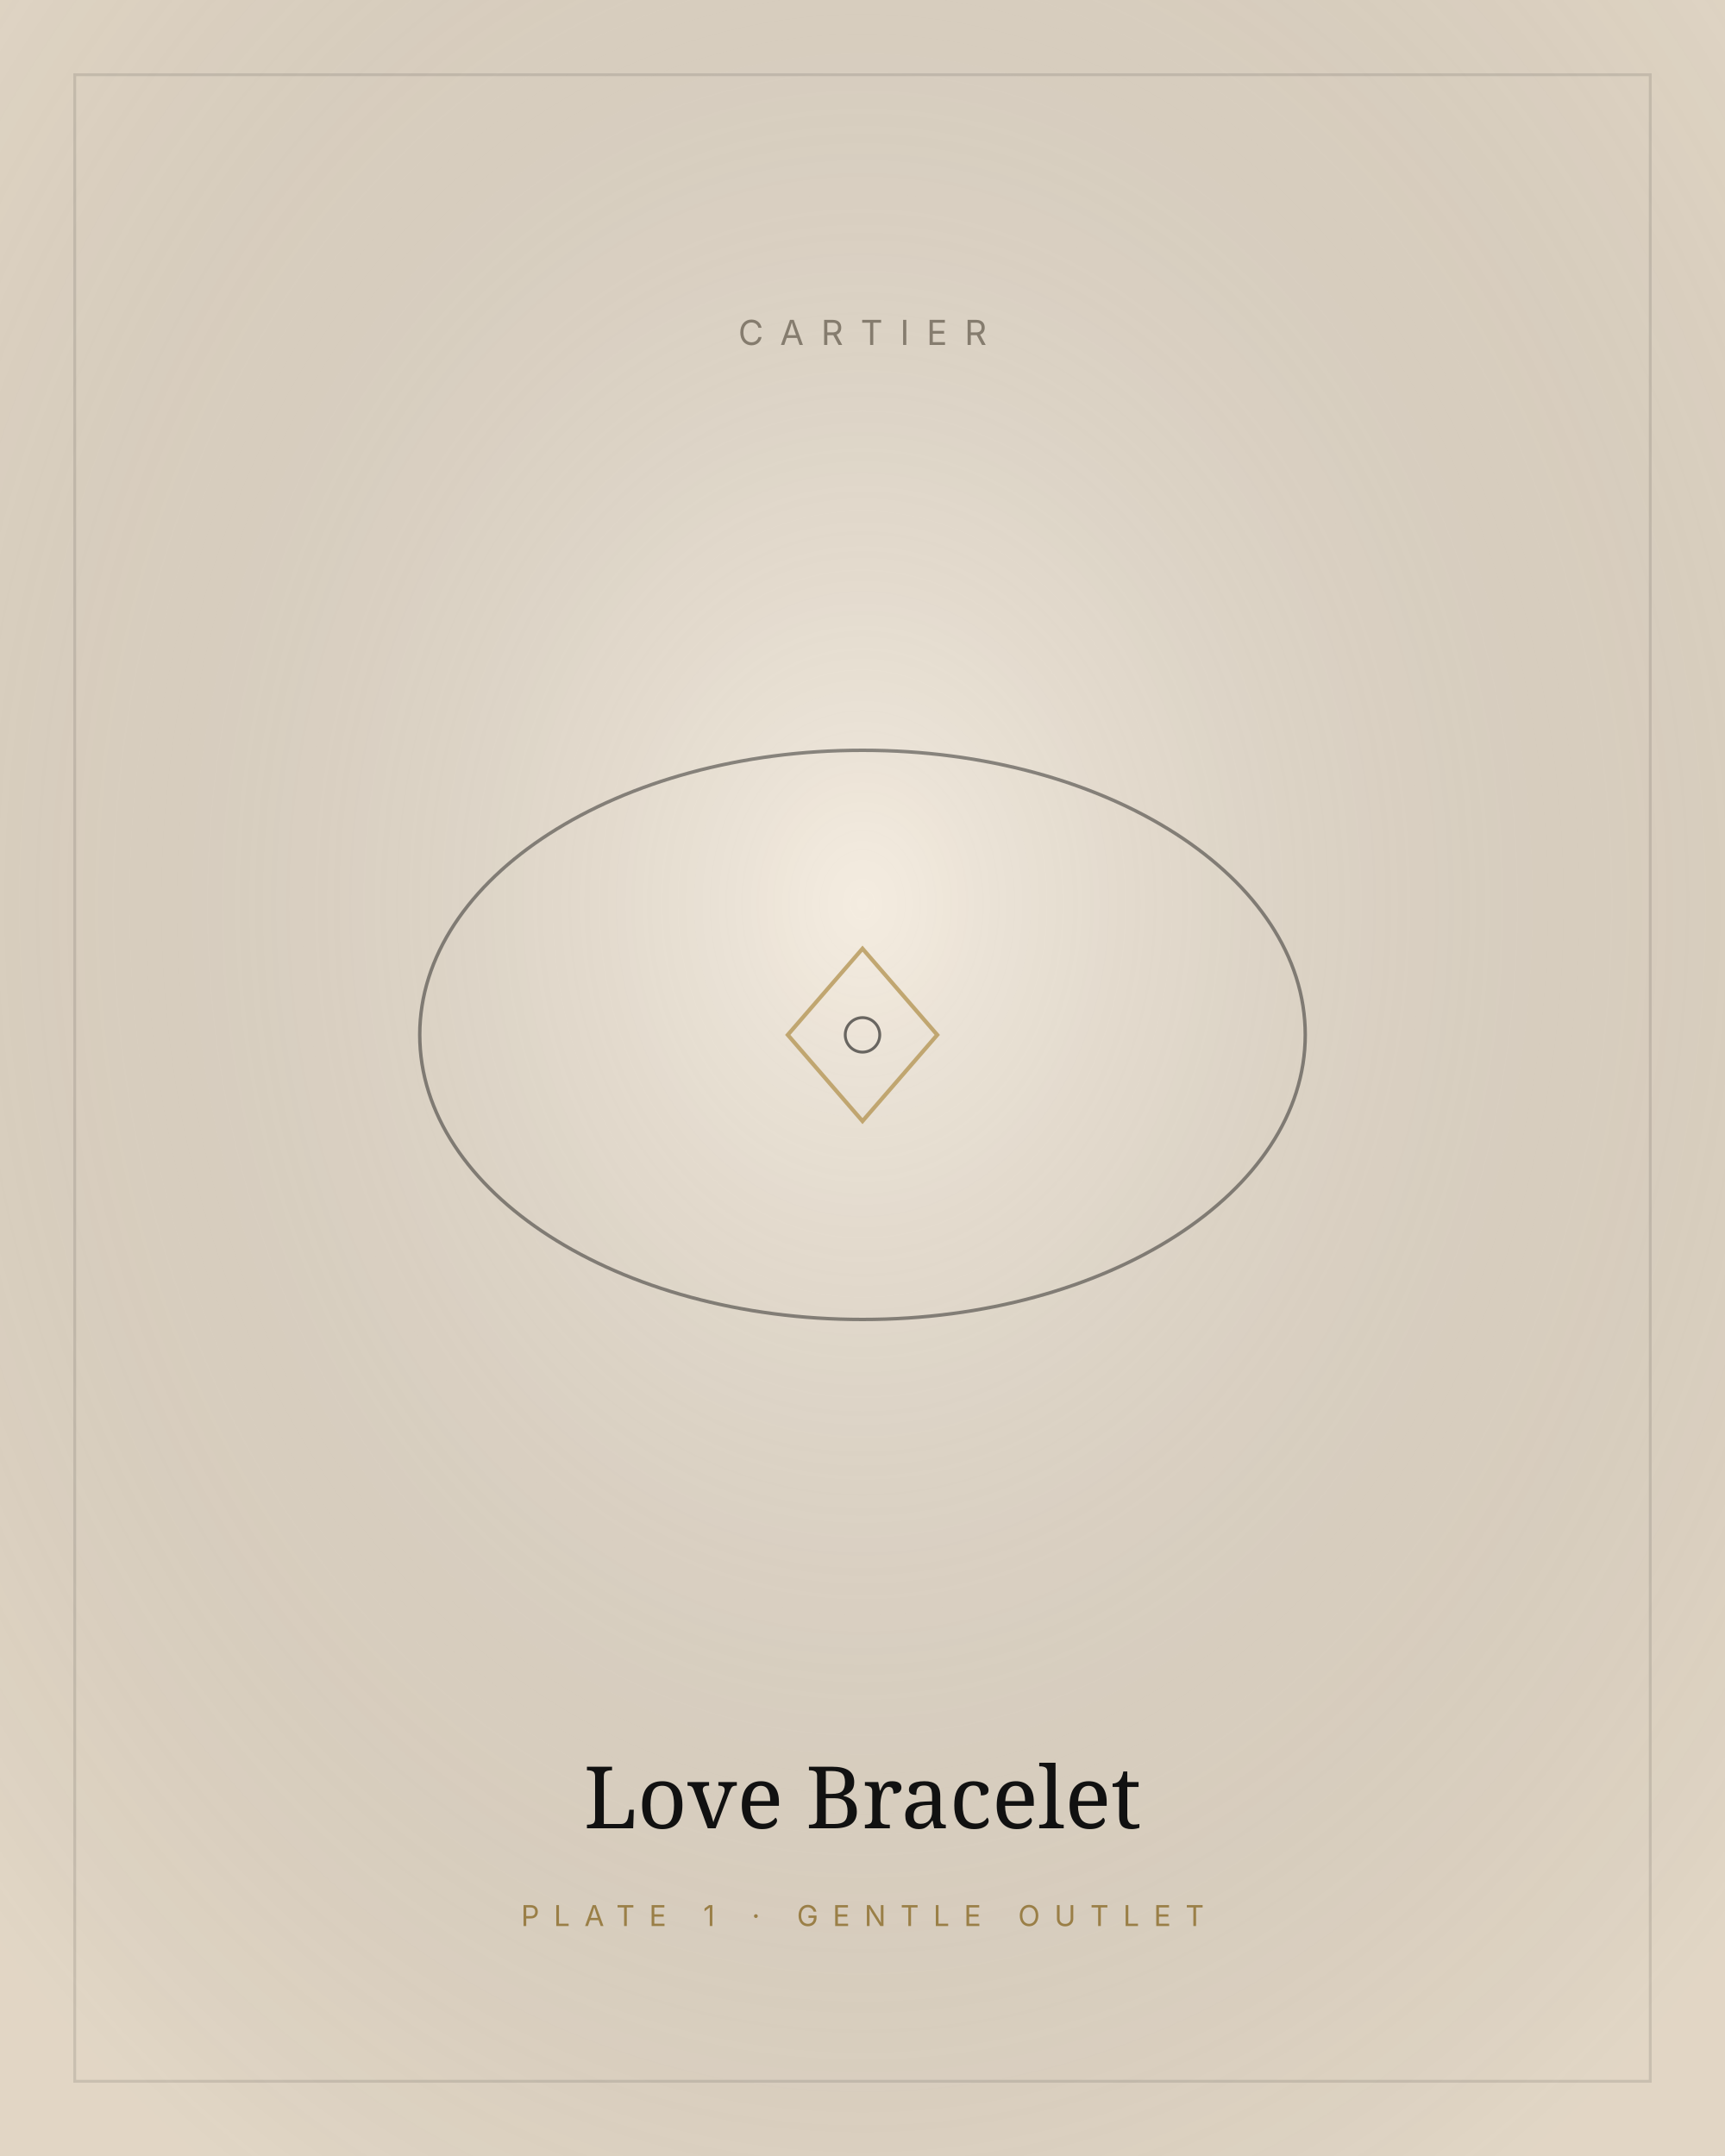
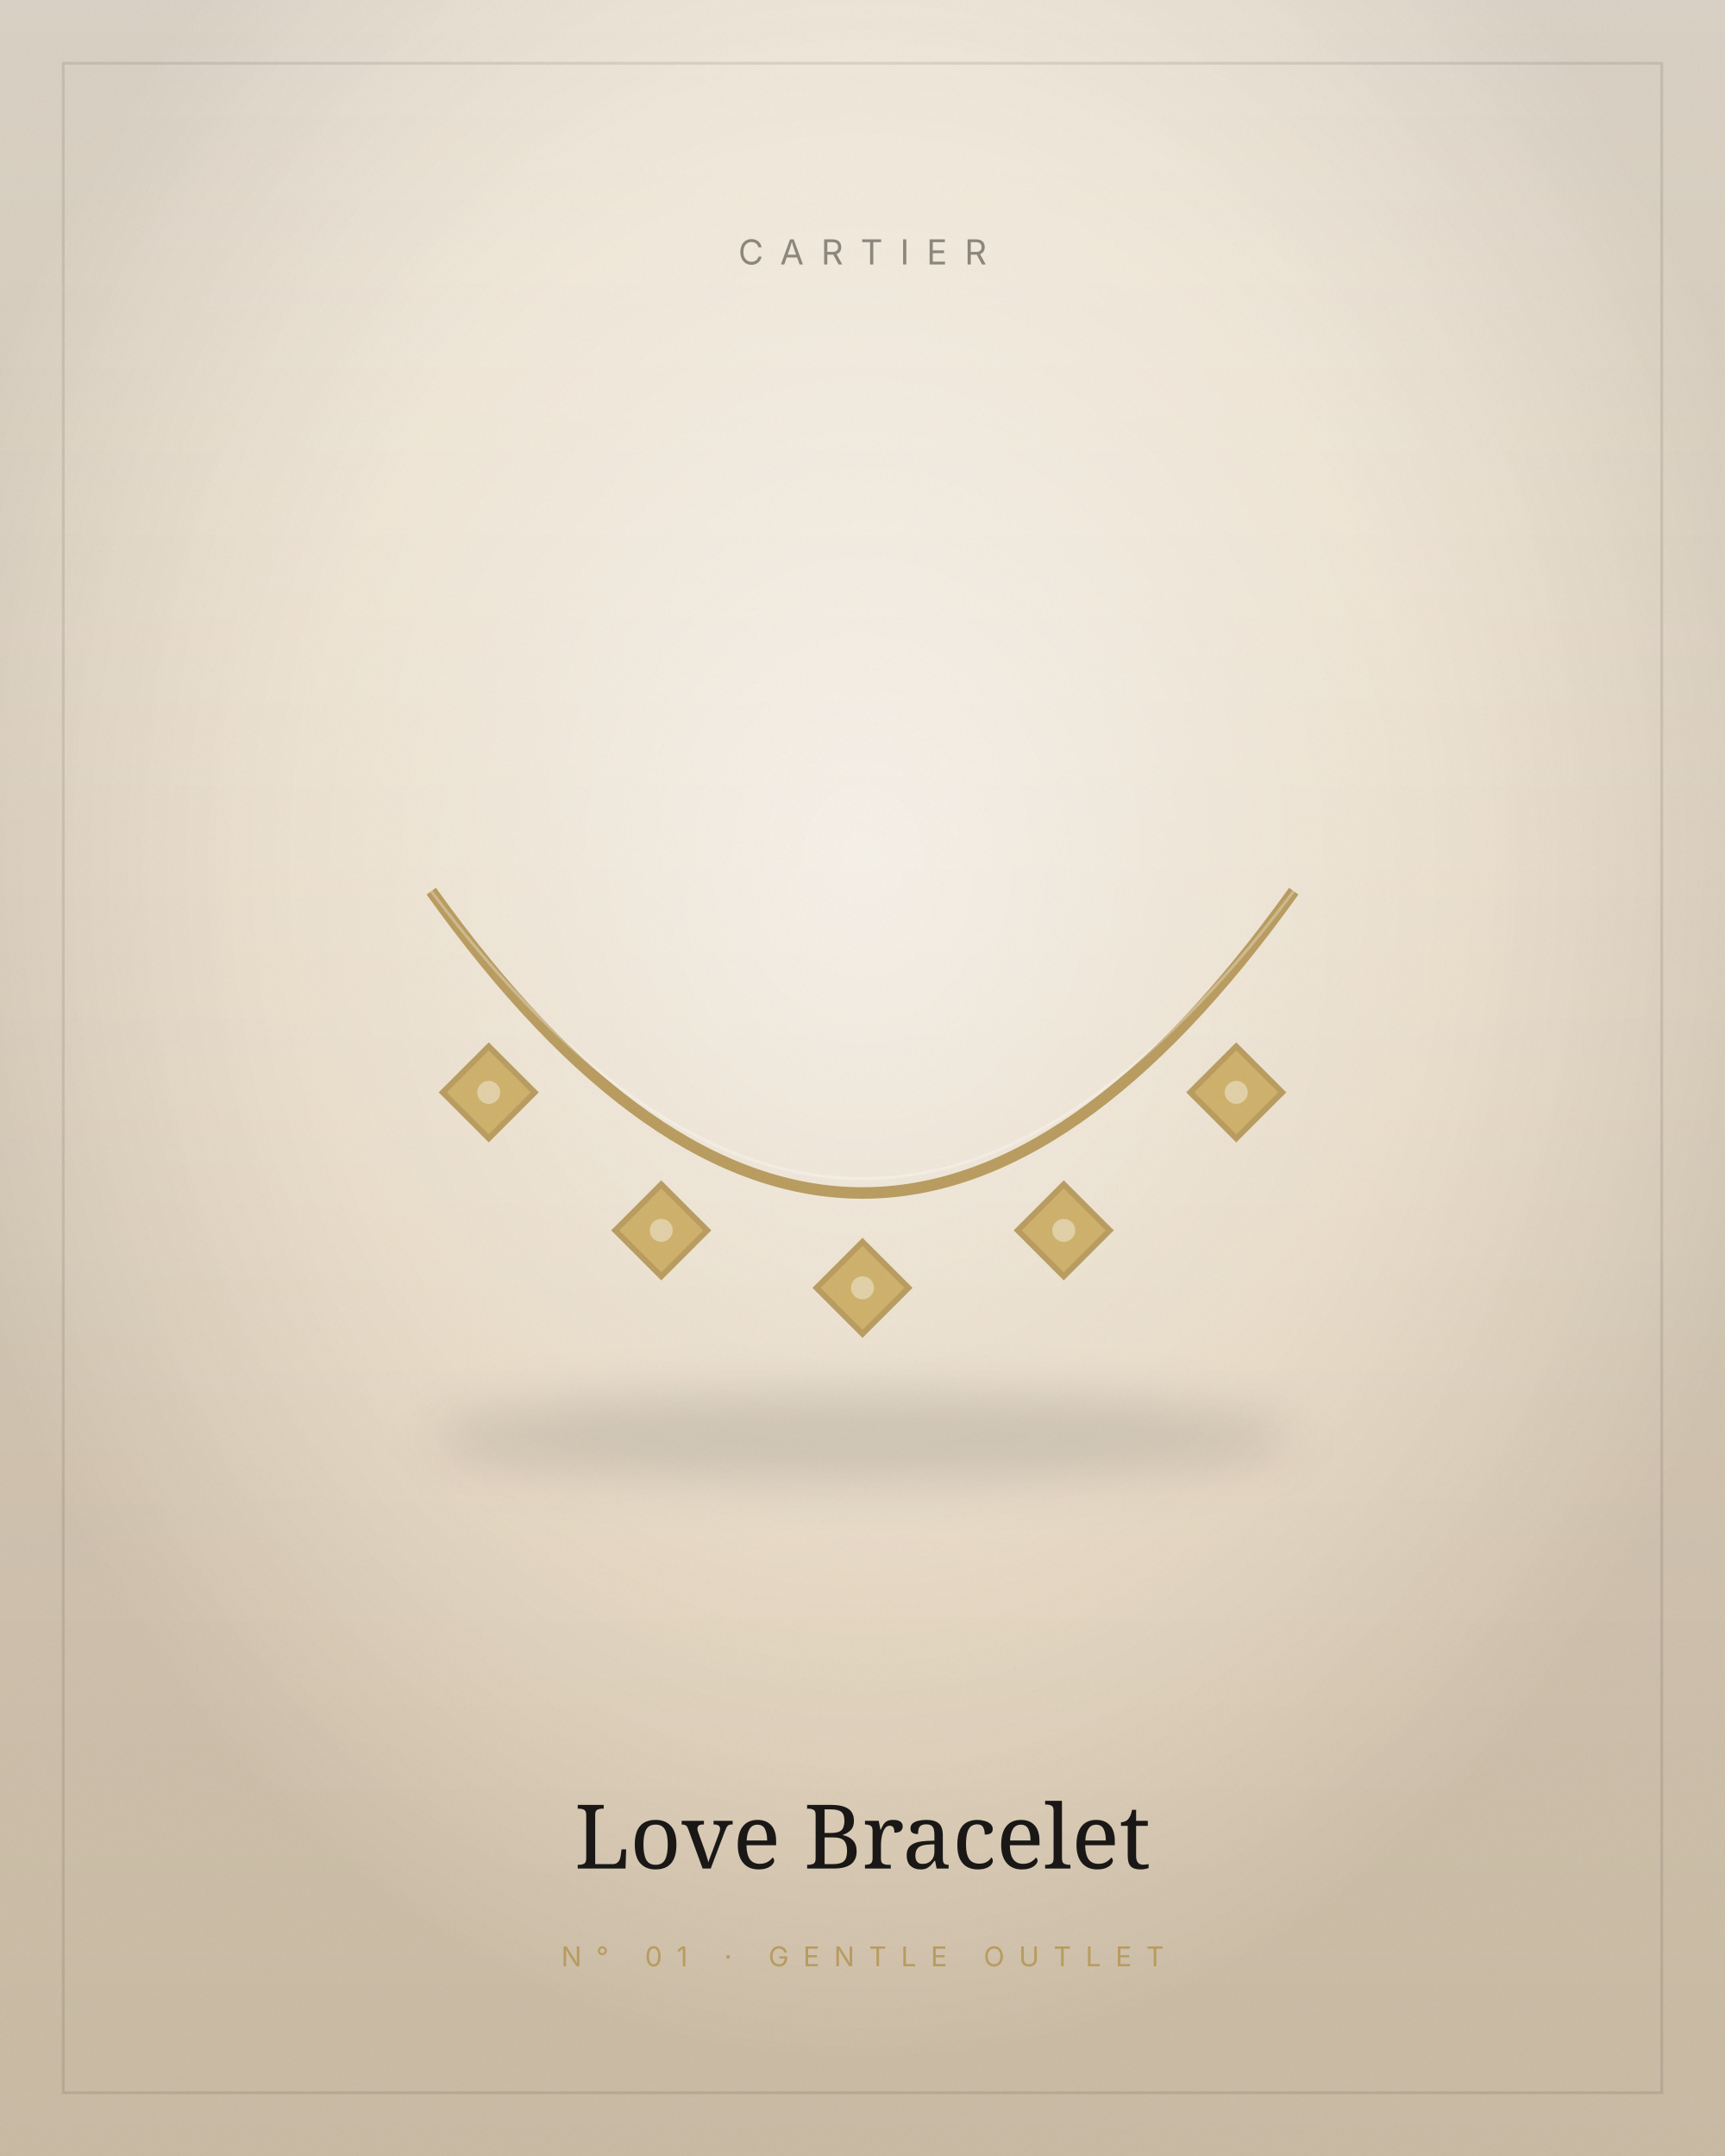
<svg xmlns="http://www.w3.org/2000/svg" width="600" height="750" viewBox="0 0 600 750">
  <defs>
-     <radialGradient id="v" cx="50%" cy="42%" r="70%">
-       <stop offset="0" stop-color="#ffffff" stop-opacity="0.35" />
-       <stop offset="1" stop-color="#000000" stop-opacity="0.05" />
+     <linearGradient id="bg" x1="0" y1="0" x2="0" y2="1">
+       <stop offset="0" stop-color="#f1e8da" />
+       <stop offset="1" stop-color="#dfceb4" />
+     </linearGradient>
+     <radialGradient id="spot" cx="50%" cy="40%" r="55%">
+       <stop offset="0" stop-color="#ffffff" stop-opacity="0.55" />
+       <stop offset="0.6" stop-color="#ffffff" stop-opacity="0.08" />
+       <stop offset="1" stop-color="#000000" stop-opacity="0.10" />
    </radialGradient>
+     <filter id="soft" x="-50%" y="-50%" width="200%" height="200%">
+       <feGaussianBlur stdDeviation="9" />
+     </filter>
+     <filter id="grain">
+       <feTurbulence type="fractalNoise" baseFrequency="0.9" numOctaves="2" stitchTiles="stitch" />
+       <feColorMatrix type="saturate" values="0" />
+     </filter>
  </defs>
-   <rect width="600" height="750" fill="#eee2d0" />
-   <rect width="600" height="750" fill="url(#v)" />
-   <rect x="26" y="26" width="548" height="698" fill="none" stroke="rgba(17,17,17,0.12)" />
-   <ellipse cx="300" cy="360" rx="154" ry="99" fill="none" stroke="rgba(17,17,17,0.45)" stroke-width="1.2" />
-   <path d="M274 360 l26 -30 l26 30 l-26 30 z" fill="none" stroke="rgba(184,155,94,0.85)" stroke-width="1.4" />
-   <circle cx="300" cy="360" r="6" fill="none" stroke="rgba(17,17,17,0.6)" />
-   <text x="300" y="120" text-anchor="middle" font-family="Inter, Helvetica, sans-serif" font-size="12" fill="#857c6e" letter-spacing="6">CARTIER</text>
-   <text x="300" y="636" text-anchor="middle" font-family="Georgia, 'Cormorant Garamond', serif" font-size="30" fill="#111111">Love Bracelet</text>
-   <text x="300" y="670" text-anchor="middle" font-family="Inter, Helvetica, sans-serif" font-size="10" fill="#9a7f47" letter-spacing="5">PLATE 1 · GENTLE OUTLET</text>
+   <rect width="600" height="750" fill="url(#bg)" />
+   <rect width="600" height="750" fill="url(#spot)" />
+   <g>
+     <ellipse cx="300" cy="500" rx="150" ry="16" fill="rgba(20,16,10,0.12)" filter="url(#soft)" />
+     <path d="M150 310 Q300 520 450 310" fill="none" stroke="#b89b5e" stroke-width="4" />
+     <path d="M150 310 Q300 510 450 310" fill="none" stroke="rgba(255,255,255,0.3)" stroke-width="1" />
+     <g transform="translate(170 380)">
+       <path d="M0 -16 L16 0 L0 16 L-16 0 Z" fill="#cdb06a" stroke="#b89b5e" stroke-width="2" />
+       <circle r="4" fill="rgba(255,255,255,0.4)" />
+     </g>
+     <g transform="translate(230 428)">
+       <path d="M0 -16 L16 0 L0 16 L-16 0 Z" fill="#cdb06a" stroke="#b89b5e" stroke-width="2" />
+       <circle r="4" fill="rgba(255,255,255,0.4)" />
+     </g>
+     <g transform="translate(300 448)">
+       <path d="M0 -16 L16 0 L0 16 L-16 0 Z" fill="#cdb06a" stroke="#b89b5e" stroke-width="2" />
+       <circle r="4" fill="rgba(255,255,255,0.4)" />
+     </g>
+     <g transform="translate(370 428)">
+       <path d="M0 -16 L16 0 L0 16 L-16 0 Z" fill="#cdb06a" stroke="#b89b5e" stroke-width="2" />
+       <circle r="4" fill="rgba(255,255,255,0.4)" />
+     </g>
+     <g transform="translate(430 380)">
+       <path d="M0 -16 L16 0 L0 16 L-16 0 Z" fill="#cdb06a" stroke="#b89b5e" stroke-width="2" />
+       <circle r="4" fill="rgba(255,255,255,0.4)" />
+     </g>
+   </g>
+   <rect width="600" height="750" filter="url(#grain)" opacity="0.05" />
+   <rect x="22" y="22" width="556" height="706" fill="none" stroke="rgba(20,16,10,0.10)" />
+   <text x="300" y="92" text-anchor="middle" font-family="Inter, Helvetica, sans-serif" font-size="12" letter-spacing="6" fill="rgba(20,16,10,0.45)">CARTIER</text>
+   <text x="300" y="650" text-anchor="middle" font-family="Georgia, 'Cormorant Garamond', serif" font-size="31" fill="#1a1816">Love Bracelet</text>
+   <text x="300" y="684" text-anchor="middle" font-family="Inter, Helvetica, sans-serif" font-size="9.5" letter-spacing="5" fill="#b89b5e">N° 01 · GENTLE OUTLET</text>
</svg>
